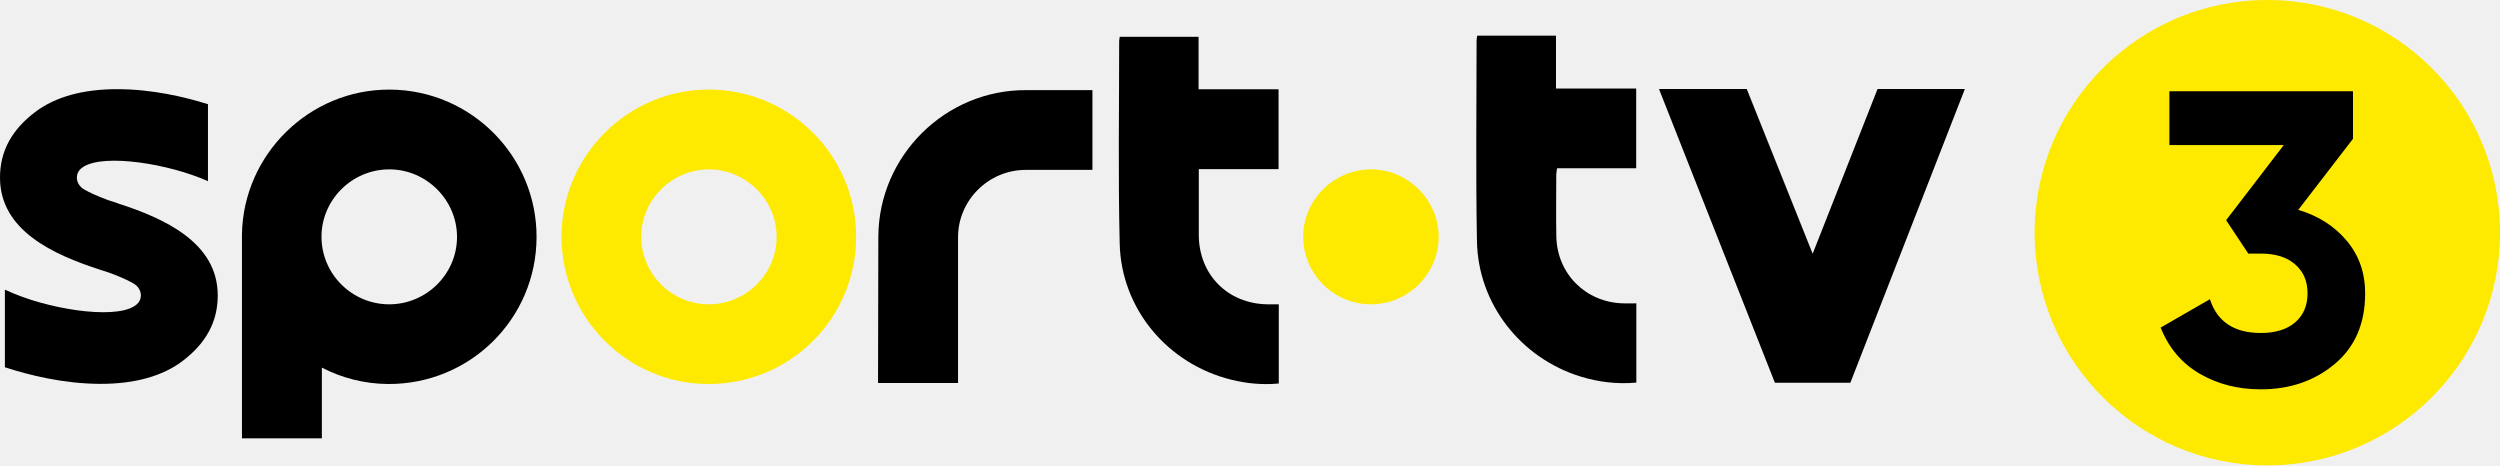
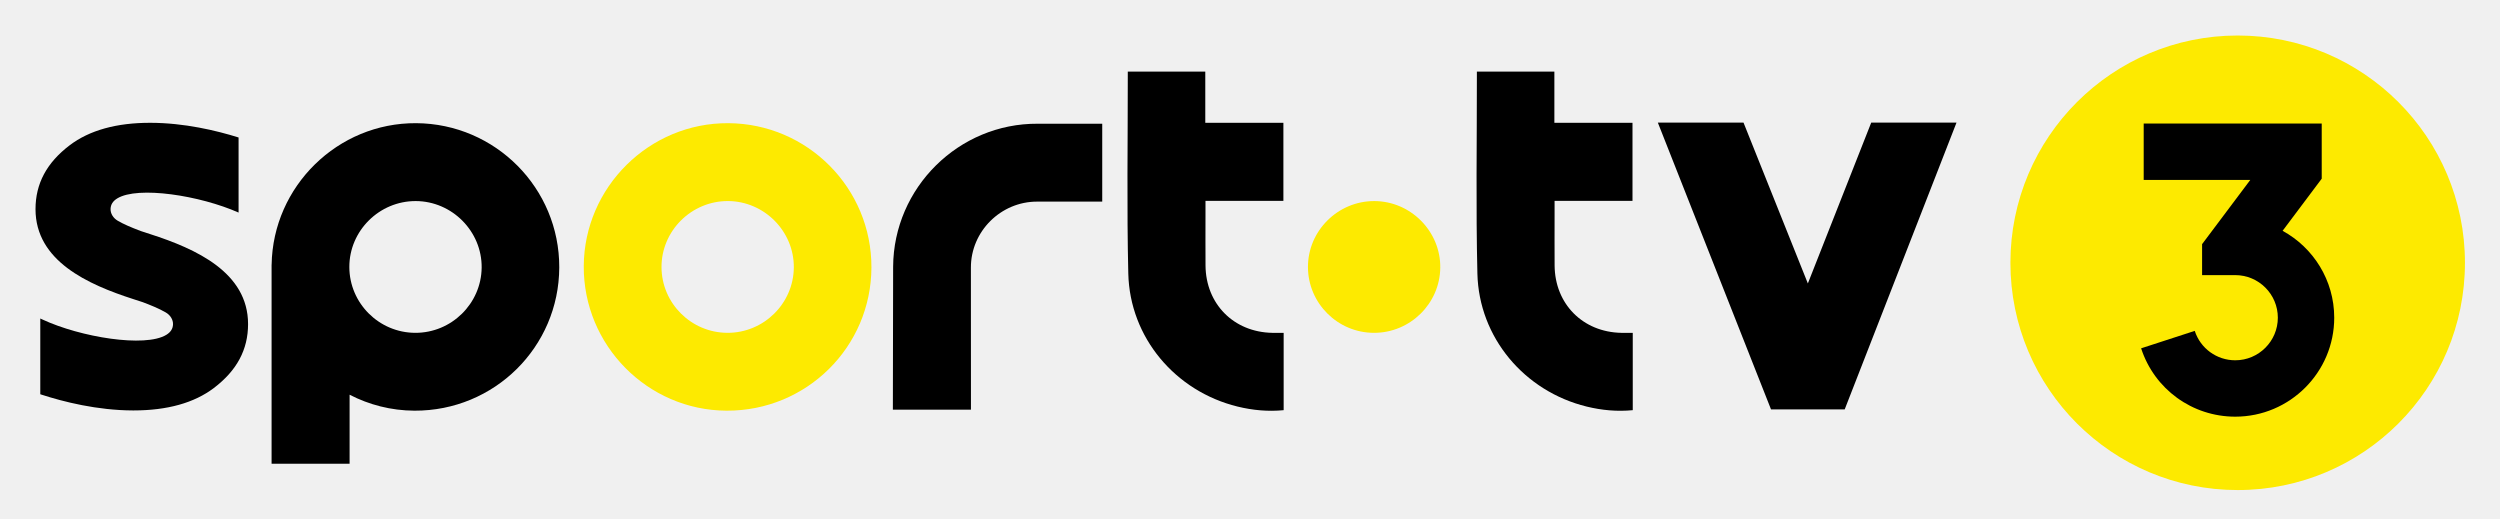
- <svg xmlns="http://www.w3.org/2000/svg" width="1074.347" height="200" viewBox="0 0 1074.347 200" fill="none" version="1.1" id="svg1470">
-   <defs id="defs1474" />
-   <path d="M 589.003,130.776 C 604.95,130.84 618.062,117.95 618.253,102.1 618.413,86.155 605.266,72.851 589.256,72.787 c -16.041,-0.032 -29.278,13.113 -29.216,29.058 0.062,15.882 13.05,28.867 28.994,28.931 z" fill="#fdea00" id="path1450" style="stroke-width:3.125" />
-   <path d="m 367.909,102.005 c -0.128,35.042 -28.581,63.177 -63.747,63.017 -34.787,-0.159 -63.048,-28.771 -62.858,-63.622 0.191,-34.787 28.866,-63.113 63.62,-62.922 34.913,0.223 63.109,28.644 62.984,63.495 z m -63.4,28.772 c 15.947,0.064 29.059,-12.826 29.25,-28.676 0.159,-15.945 -12.984,-29.249 -28.994,-29.313 -16.04,-0.032 -29.28,13.113 -29.216,29.058 0.064,15.882 13.048,28.867 28.994,28.931 z" fill="#fdea00" id="path1452" style="stroke-width:3.125" />
-   <path d="m 549.541,130.776 v 34.023 c -6.906,0.668 -13.653,0.032 -20.272,-1.591 -27.438,-6.716 -47.425,-30.395 -48.091,-58.53 -0.7,-28.994 -0.225,-57.988 -0.225,-86.983 0,-0.573 0.128,-1.114 0.256,-1.878 h 33.862 v 22.533 h 34.372 v 34.341 h -34.275 c 0,2.578 0,4.774 0,6.97 0,7.161 -0.031,14.322 0,21.483 0.128,16.932 12.412,29.312 29.344,29.631 1.622,0 3.216,0 5.059,0 z" fill="#ffffff" id="path1454" style="stroke-width:3.125;fill:#000000;fill-opacity:1" />
-   <path d="m 634.8,15.34 h 33.866 v 22.693 h 34.466 v 34.277 h -33.991 c -0.159,1.146 -0.35,1.91 -0.35,2.705 0,8.912 -0.159,17.855 0.031,26.767 0.384,15.945 12.638,28.103 28.581,28.58 1.847,0.064 3.694,0 5.794,0 v 34.055 c -8.147,0.732 -16.106,-0.191 -23.903,-2.578 -25.747,-7.925 -44.081,-31.19 -44.587,-58.116 -0.544,-28.74 -0.159,-57.511 -0.159,-86.251 0,-0.573 0.125,-1.146 0.253,-2.101 z" fill="#ffffff" id="path1456" style="stroke-width:3.125;fill:#000000;fill-opacity:1" />
-   <path d="M 806.853,38.255 778.972,109.038 750.647,38.255 h -37.712 l 49.806,126.225 h 32.431 L 844.375,38.255 Z" fill="#ffffff" id="path1458" style="stroke-width:3.125;fill:#000000;fill-opacity:1" />
-   <path d="M 167.563,38.51 C 133.032,38.287 104.516,66.295 103.975,100.763 v 0.509 c 0,0.064 0,0.096 0,0.159 0,0.096 0,0.159 0,0.255 v 86.696 h 34.34 v -30.395 c 8.561,4.424 18.268,6.97 28.516,7.034 35.168,0.159 63.62,-27.976 63.748,-63.017 C 230.706,67.154 202.508,38.701 167.595,38.51 Z m -0.413,92.266 c -15.945,-0.064 -28.93,-13.017 -28.994,-28.931 -0.064,-15.977 13.177,-29.122 29.217,-29.058 16.008,0.032 29.184,13.335 29.025,29.312 -0.159,15.85 -13.303,28.74 -29.248,28.676 z" fill="#ffffff" id="path1460" style="stroke-width:3.125;fill:#000000;fill-opacity:1" />
-   <path d="M 441.078,38.733 C 406.322,38.51 377.647,66.868 377.456,101.654 l -0.128,62.922 h 34.375 V 102.068 C 411.637,86.091 424.847,72.947 440.887,73.01 h 28.578 V 38.733 Z" fill="#ffffff" id="path1462" style="stroke-width:3.125;fill:#000000;fill-opacity:1" />
-   <path d="M 50.541,87.333 C 49.077,86.856 47.709,86.41 46.372,85.964 41.693,84.214 38.574,82.813 36.219,81.445 34.182,80.267 32.972,78.262 33.036,76.193 33.1,74.284 34.055,72.756 35.964,71.611 45.067,66.009 72.47,70.338 89.37,77.848 V 44.781 C 79.663,41.725 65.531,38.352 50.636,38.32 35.678,38.288 23.743,41.598 15.054,48.186 4.933,55.888 0,65.086 0,76.321 0,99.109 23.011,109.453 43.03,115.913 c 1.464,0.477 2.833,0.923 4.169,1.369 3.151,1.177 7.129,2.769 10.153,4.519 2.037,1.177 3.246,3.183 3.183,5.251 -0.063,1.91 -1.018,3.438 -2.928,4.583 -9.325,5.729 -37.843,1.05 -54.647,-6.779 L 2.1,124.475 v 33.354 l 0.414,0.128 c 9.707,3.151 24.602,6.938 40.42,7.002 h 0.255 c 14.799,0 26.702,-3.31 35.327,-9.866 10.121,-7.702 15.054,-16.9 15.054,-28.135 0,-22.788 -23.011,-33.132 -43.03,-39.593 z" fill="#ffffff" id="path1464" style="stroke-width:3.125;fill:#000000;fill-opacity:1" />
-   <path d="m 974.35,0 c -55.219,0 -99.997,44.78 -99.997,100 0,55.22 44.778,100 99.997,100 55.219,0 99.997,-44.78 99.997,-100 0,-55.22 -44.778,-100 -99.997,-100 z" fill="#fdea00" id="path1466" style="stroke-width:3.125" />
-   <path d="m 987.688,90.197 c 8.497,2.514 15.403,6.906 20.719,13.176 5.316,6.27 7.987,13.845 7.987,22.692 0,12.922 -4.328,23.011 -13.016,30.299 -8.659,7.288 -19.287,10.948 -31.828,10.948 -9.803,0 -18.556,-2.228 -26.256,-6.716 -7.703,-4.487 -13.303,-11.076 -16.775,-19.828 l 21.166,-12.19 c 3.119,9.675 10.409,14.513 21.866,14.513 6.334,0 11.266,-1.528 14.8,-4.583 3.531,-3.055 5.284,-7.193 5.284,-12.476 0,-5.283 -1.753,-9.262 -5.284,-12.381 -3.534,-3.119 -8.466,-4.678 -14.8,-4.678 h -5.378 L 956.656,94.621 981.416,62.349 H 932.275 V 39.211 h 78.9 v 20.433 l -23.488,30.49 z" fill="#000000" id="path1468" style="stroke-width:3.125" />
+ <svg xmlns="http://www.w3.org/2000/svg" width="352" height="73" viewBox="0 0 352 73" fill="none">
+   <g clip-path="url(#clip0_17_2445)">
+     <path d="M193.435 46.863C198.533 46.883 202.737 42.758 202.79 37.684C202.844 32.579 198.632 28.325 193.508 28.311C188.372 28.297 184.144 32.502 184.161 37.611C184.176 42.697 188.335 46.845 193.435 46.863Z" fill="#FDEA00" />
+     <path d="M122.697 37.658C122.659 48.868 113.551 57.873 102.304 57.823C91.178 57.773 82.128 48.614 82.193 37.471C82.257 26.344 91.429 17.275 102.547 17.343C113.716 17.411 122.734 26.504 122.697 37.658ZM102.416 46.862C107.514 46.882 111.717 42.756 111.77 37.683C111.825 32.578 107.612 28.324 102.489 28.309C97.352 28.295 93.124 32.501 93.141 37.61C93.157 42.695 97.315 46.843 102.416 46.862Z" fill="#FDEA00" />
+     <path d="M179.125 46.864C173.705 46.76 169.777 42.797 169.737 37.38C169.72 35.088 169.733 32.797 169.733 30.505C169.733 29.806 169.733 29.106 169.733 28.279H180.702V17.293H169.704V10.082H158.792V10.687C158.799 19.965 158.646 29.246 158.864 38.52C159.078 47.524 165.48 55.095 174.254 57.246C176.374 57.766 178.527 57.966 180.739 57.753V46.867C180.157 46.867 179.641 46.876 179.125 46.867V46.864Z" fill="black" />
+     <path d="M263.47 17.26L254.546 39.91L245.486 17.26H233.423L249.361 57.647H259.731L275.478 17.26H263.47Z" fill="black" />
+     <path d="M58.594 17.343C47.547 17.275 38.427 26.227 38.245 37.255L38.239 37.252V37.418C38.239 37.435 38.238 37.454 38.238 37.471C38.238 37.5 38.239 37.527 38.239 37.556V65.295H49.223V55.576C51.965 56.995 55.065 57.808 58.349 57.823C69.598 57.874 78.705 48.868 78.744 37.658C78.781 26.504 69.762 17.411 58.594 17.343ZM58.462 46.863C53.361 46.843 49.205 42.696 49.187 37.611C49.17 32.503 53.4 28.297 58.535 28.311C63.659 28.325 67.871 32.579 67.817 37.684C67.763 42.758 63.559 46.882 58.462 46.863Z" fill="black" />
+     <path d="M146.108 17.42C134.99 17.353 125.818 26.421 125.753 37.548L125.715 57.681H136.71L136.703 37.687C136.687 32.579 140.916 28.372 146.051 28.387H155.194V17.419H146.108V17.42Z" fill="black" />
+     <path d="M21.161 32.967C20.697 32.818 20.254 32.674 19.829 32.533C18.337 31.971 17.336 31.525 16.582 31.084C15.934 30.705 15.546 30.063 15.568 29.409C15.589 28.794 15.895 28.314 16.506 27.939C19.423 26.151 28.181 27.531 33.592 29.931V19.357C30.485 18.383 25.97 17.303 21.198 17.291C16.416 17.278 12.592 18.343 9.815 20.451C6.575 22.91 5 25.854 5 29.45C5 36.742 12.358 40.047 18.767 42.113C19.231 42.261 19.674 42.406 20.099 42.546C21.105 42.925 22.381 43.431 23.346 43.996C23.994 44.376 24.382 45.018 24.36 45.672C24.339 46.287 24.033 46.767 23.422 47.142C20.434 48.973 11.314 47.48 5.944 44.972L5.672 44.845V55.511L5.804 55.554C8.914 56.567 13.68 57.777 18.73 57.79H18.809C23.548 57.79 27.351 56.727 30.113 54.63C33.353 52.17 34.928 49.227 34.928 45.632C34.928 38.339 27.57 35.034 21.161 32.968V32.967Z" fill="black" />
+     <path d="M228.277 46.864C222.857 46.76 218.929 42.797 218.889 37.38C218.872 35.088 218.885 32.797 218.885 30.505C218.885 29.806 218.885 29.106 218.885 28.279H229.855V17.293H218.856V10.082H207.944V10.687C207.95 19.965 207.798 29.246 208.017 38.52C208.23 47.524 214.632 55.095 223.406 57.246C225.526 57.766 227.679 57.966 229.892 57.753V46.867C229.31 46.867 228.793 46.876 228.277 46.867V46.864Z" fill="black" />
+     <path d="M315.066 5C297.393 5 283.066 19.327 283.066 36.999C283.066 54.672 297.393 68.999 315.066 69C332.74 69 347.065 54.673 347.065 37.001C347.065 19.328 332.738 5.001 315.066 5Z" fill="#FDEA00" />
+     <path d="M321.391 32.496L326.898 25.158V17.398H301.832V25.337H316.838L310.054 34.376V38.736H314.724C318.03 38.736 320.72 41.426 320.72 44.732C320.72 48.037 318.03 50.728 314.724 50.728C312.118 50.728 309.825 49.064 309.02 46.588L301.47 49.043C303.341 54.799 308.668 58.667 314.724 58.667C322.408 58.667 328.659 52.416 328.659 44.732C328.659 39.461 325.718 34.865 321.39 32.498L321.391 32.496Z" fill="black" />
+   </g>
+   <defs>
+     <clipPath id="clip0_17_2445">
+       <rect width="342.065" height="64" fill="white" transform="translate(5 5)" />
+     </clipPath>
+   </defs>
</svg>
